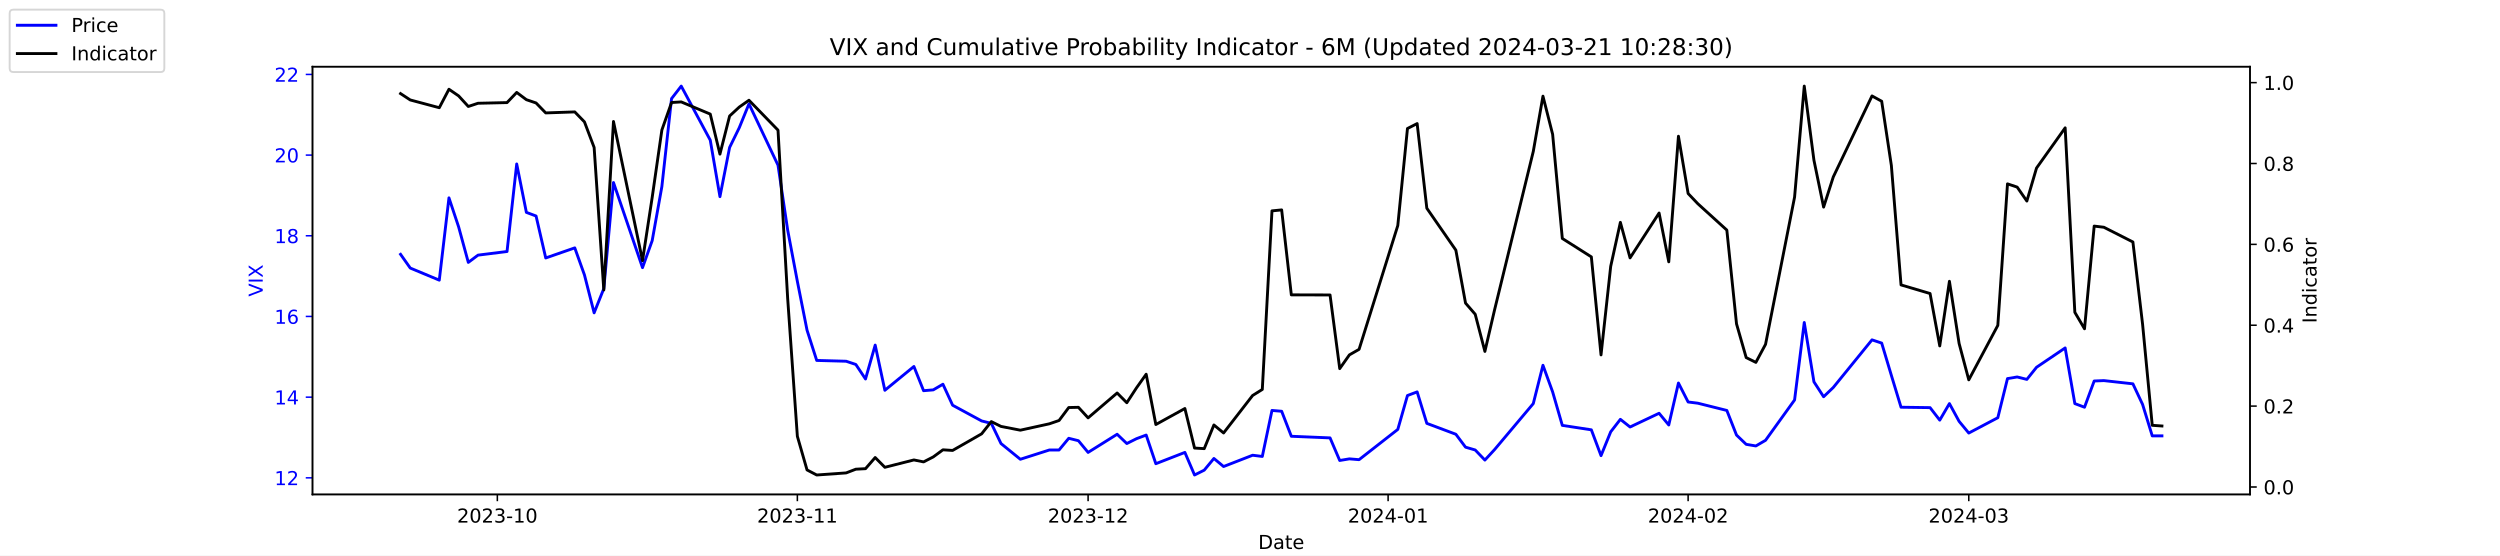
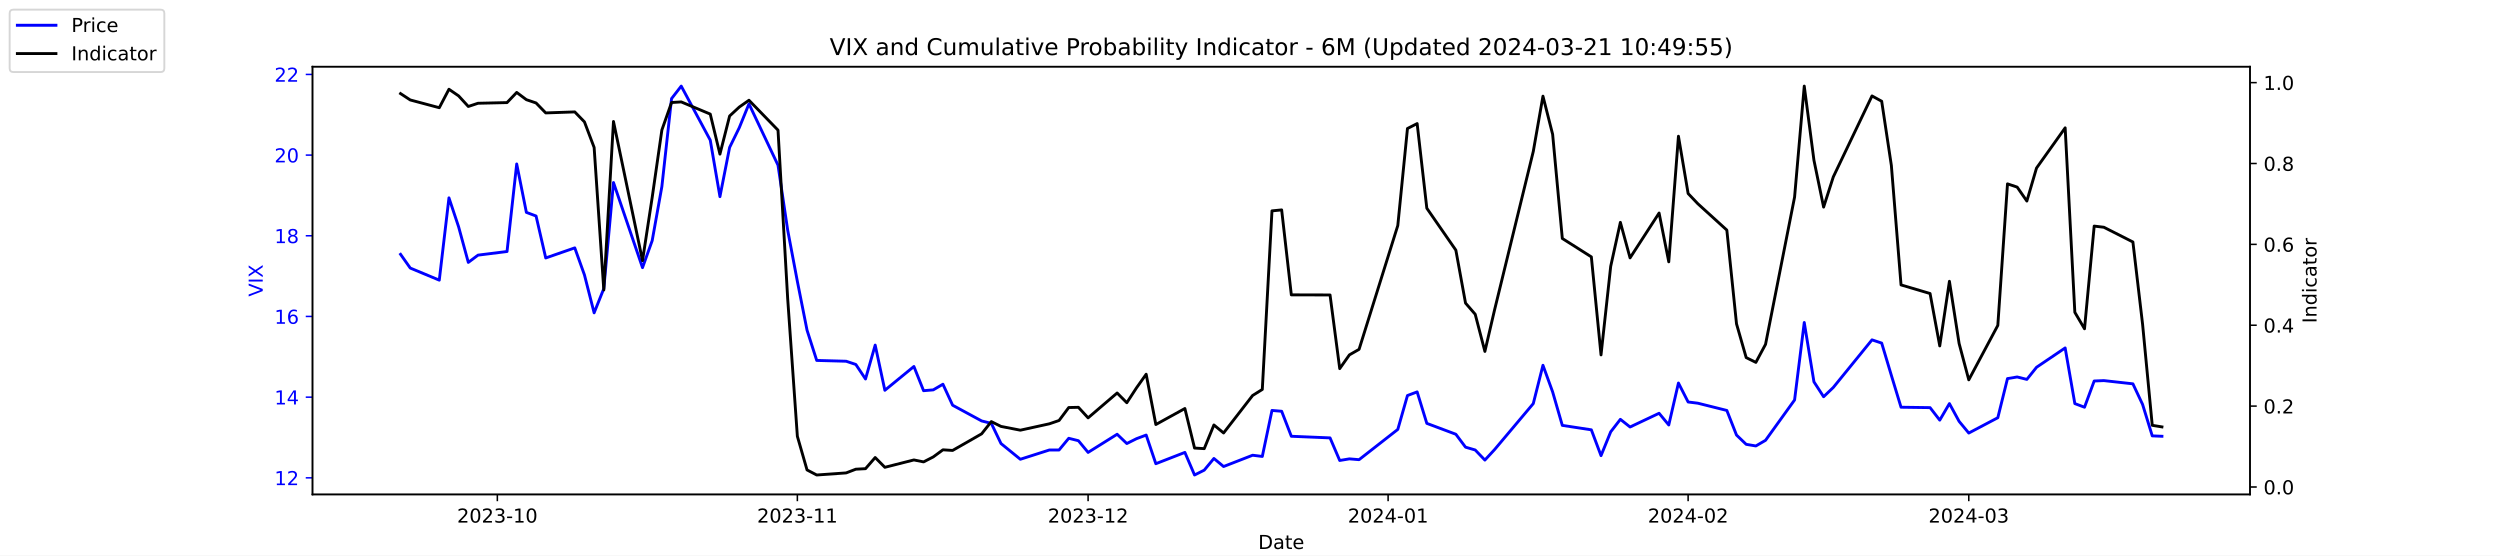
<svg xmlns="http://www.w3.org/2000/svg" xmlns:xlink="http://www.w3.org/1999/xlink" width="1296pt" height="288pt" viewBox="0 0 1296 288" version="1.1">
  <defs>
    <style type="text/css">*{stroke-linejoin: round; stroke-linecap: butt}</style>
  </defs>
  <g id="figure_1">
    <g id="patch_1">
      <path d="M 0 288  L 1296 288  L 1296 0  L 0 0  z " style="fill: #ffffff" />
    </g>
    <g id="axes_1">
      <g id="patch_2">
        <path d="M 162 256.32  L 1166.4 256.32  L 1166.4 34.56  L 162 34.56  z " style="fill: #ffffff" />
      </g>
      <g id="matplotlib.axis_1">
        <g id="xtick_1">
          <g id="line2d_1">
            <defs>
-               <path id="med670558a6" d="M 0 0  L 0 3.5  " style="stroke: #000000; stroke-width: 0.8" />
+               <path id="m132ea6184b" d="M 0 0  L 0 3.5  " style="stroke: #000000; stroke-width: 0.8" />
            </defs>
            <g>
-               <use xlink:href="#med670558a6" x="257.824" y="256.32" style="stroke: #000000; stroke-width: 0.8" />
+               <use xlink:href="#m132ea6184b" x="257.824" y="256.32" style="stroke: #000000; stroke-width: 0.8" />
            </g>
          </g>
          <g id="text_1">
            <g transform="translate(236.933 270.9184) scale(0.1 -0.1)">
              <defs>
                <path id="DejaVuSans-32" d="M 1228 531  L 3431 531  L 3431 0  L 469 0  L 469 531  Q 828 903 1448 1529  Q 2069 2156 2228 2338  Q 2531 2678 2651 2914  Q 2772 3150 2772 3378  Q 2772 3750 2511 3984  Q 2250 4219 1831 4219  Q 1534 4219 1204 4116  Q 875 4013 500 3803  L 500 4441  Q 881 4594 1212 4672  Q 1544 4750 1819 4750  Q 2544 4750 2975 4387  Q 3406 4025 3406 3419  Q 3406 3131 3298 2873  Q 3191 2616 2906 2266  Q 2828 2175 2409 1742  Q 1991 1309 1228 531  z " transform="scale(0.015625)" />
                <path id="DejaVuSans-30" d="M 2034 4250  Q 1547 4250 1301 3770  Q 1056 3291 1056 2328  Q 1056 1369 1301 889  Q 1547 409 2034 409  Q 2525 409 2770 889  Q 3016 1369 3016 2328  Q 3016 3291 2770 3770  Q 2525 4250 2034 4250  z M 2034 4750  Q 2819 4750 3233 4129  Q 3647 3509 3647 2328  Q 3647 1150 3233 529  Q 2819 -91 2034 -91  Q 1250 -91 836 529  Q 422 1150 422 2328  Q 422 3509 836 4129  Q 1250 4750 2034 4750  z " transform="scale(0.015625)" />
                <path id="DejaVuSans-33" d="M 2597 2516  Q 3050 2419 3304 2112  Q 3559 1806 3559 1356  Q 3559 666 3084 287  Q 2609 -91 1734 -91  Q 1441 -91 1130 -33  Q 819 25 488 141  L 488 750  Q 750 597 1062 519  Q 1375 441 1716 441  Q 2309 441 2620 675  Q 2931 909 2931 1356  Q 2931 1769 2642 2001  Q 2353 2234 1838 2234  L 1294 2234  L 1294 2753  L 1863 2753  Q 2328 2753 2575 2939  Q 2822 3125 2822 3475  Q 2822 3834 2567 4026  Q 2313 4219 1838 4219  Q 1578 4219 1281 4162  Q 984 4106 628 3988  L 628 4550  Q 988 4650 1302 4700  Q 1616 4750 1894 4750  Q 2613 4750 3031 4423  Q 3450 4097 3450 3541  Q 3450 3153 3228 2886  Q 3006 2619 2597 2516  z " transform="scale(0.015625)" />
                <path id="DejaVuSans-2d" d="M 313 2009  L 1997 2009  L 1997 1497  L 313 1497  L 313 2009  z " transform="scale(0.015625)" />
                <path id="DejaVuSans-31" d="M 794 531  L 1825 531  L 1825 4091  L 703 3866  L 703 4441  L 1819 4666  L 2450 4666  L 2450 531  L 3481 531  L 3481 0  L 794 0  L 794 531  z " transform="scale(0.015625)" />
              </defs>
              <use xlink:href="#DejaVuSans-32" />
              <use xlink:href="#DejaVuSans-30" x="63.623" />
              <use xlink:href="#DejaVuSans-32" x="127.246" />
              <use xlink:href="#DejaVuSans-33" x="190.869" />
              <use xlink:href="#DejaVuSans-2d" x="254.492" />
              <use xlink:href="#DejaVuSans-31" x="290.576" />
              <use xlink:href="#DejaVuSans-30" x="354.199" />
            </g>
          </g>
        </g>
        <g id="xtick_2">
          <g id="line2d_2">
            <g>
-               <use xlink:href="#med670558a6" x="413.351" y="256.32" style="stroke: #000000; stroke-width: 0.8" />
+               <use xlink:href="#m132ea6184b" x="413.351" y="256.32" style="stroke: #000000; stroke-width: 0.8" />
            </g>
          </g>
          <g id="text_2">
            <g transform="translate(392.4594 270.9184) scale(0.1 -0.1)">
              <use xlink:href="#DejaVuSans-32" />
              <use xlink:href="#DejaVuSans-30" x="63.623" />
              <use xlink:href="#DejaVuSans-32" x="127.246" />
              <use xlink:href="#DejaVuSans-33" x="190.869" />
              <use xlink:href="#DejaVuSans-2d" x="254.492" />
              <use xlink:href="#DejaVuSans-31" x="290.576" />
              <use xlink:href="#DejaVuSans-31" x="354.199" />
            </g>
          </g>
        </g>
        <g id="xtick_3">
          <g id="line2d_3">
            <g>
-               <use xlink:href="#med670558a6" x="564.069" y="256.32" style="stroke: #000000; stroke-width: 0.8" />
+               <use xlink:href="#m132ea6184b" x="564.069" y="256.32" style="stroke: #000000; stroke-width: 0.8" />
            </g>
          </g>
          <g id="text_3">
            <g transform="translate(543.178 270.9184) scale(0.1 -0.1)">
              <use xlink:href="#DejaVuSans-32" />
              <use xlink:href="#DejaVuSans-30" x="63.623" />
              <use xlink:href="#DejaVuSans-32" x="127.246" />
              <use xlink:href="#DejaVuSans-33" x="190.869" />
              <use xlink:href="#DejaVuSans-2d" x="254.492" />
              <use xlink:href="#DejaVuSans-31" x="290.576" />
              <use xlink:href="#DejaVuSans-32" x="354.199" />
            </g>
          </g>
        </g>
        <g id="xtick_4">
          <g id="line2d_4">
            <g>
-               <use xlink:href="#med670558a6" x="719.596" y="256.32" style="stroke: #000000; stroke-width: 0.8" />
+               <use xlink:href="#m132ea6184b" x="719.596" y="256.32" style="stroke: #000000; stroke-width: 0.8" />
            </g>
          </g>
          <g id="text_4">
            <g transform="translate(698.7044 270.9184) scale(0.1 -0.1)">
              <defs>
                <path id="DejaVuSans-34" d="M 2419 4116  L 825 1625  L 2419 1625  L 2419 4116  z M 2253 4666  L 3047 4666  L 3047 1625  L 3713 1625  L 3713 1100  L 3047 1100  L 3047 0  L 2419 0  L 2419 1100  L 313 1100  L 313 1709  L 2253 4666  z " transform="scale(0.015625)" />
              </defs>
              <use xlink:href="#DejaVuSans-32" />
              <use xlink:href="#DejaVuSans-30" x="63.623" />
              <use xlink:href="#DejaVuSans-32" x="127.246" />
              <use xlink:href="#DejaVuSans-34" x="190.869" />
              <use xlink:href="#DejaVuSans-2d" x="254.492" />
              <use xlink:href="#DejaVuSans-30" x="290.576" />
              <use xlink:href="#DejaVuSans-31" x="354.199" />
            </g>
          </g>
        </g>
        <g id="xtick_5">
          <g id="line2d_5">
            <g>
-               <use xlink:href="#med670558a6" x="875.122" y="256.32" style="stroke: #000000; stroke-width: 0.8" />
+               <use xlink:href="#m132ea6184b" x="875.122" y="256.32" style="stroke: #000000; stroke-width: 0.8" />
            </g>
          </g>
          <g id="text_5">
            <g transform="translate(854.2309 270.9184) scale(0.1 -0.1)">
              <use xlink:href="#DejaVuSans-32" />
              <use xlink:href="#DejaVuSans-30" x="63.623" />
              <use xlink:href="#DejaVuSans-32" x="127.246" />
              <use xlink:href="#DejaVuSans-34" x="190.869" />
              <use xlink:href="#DejaVuSans-2d" x="254.492" />
              <use xlink:href="#DejaVuSans-30" x="290.576" />
              <use xlink:href="#DejaVuSans-32" x="354.199" />
            </g>
          </g>
        </g>
        <g id="xtick_6">
          <g id="line2d_6">
            <g>
-               <use xlink:href="#med670558a6" x="1020.615" y="256.32" style="stroke: #000000; stroke-width: 0.8" />
+               <use xlink:href="#m132ea6184b" x="1020.615" y="256.32" style="stroke: #000000; stroke-width: 0.8" />
            </g>
          </g>
          <g id="text_6">
            <g transform="translate(999.7234 270.9184) scale(0.1 -0.1)">
              <use xlink:href="#DejaVuSans-32" />
              <use xlink:href="#DejaVuSans-30" x="63.623" />
              <use xlink:href="#DejaVuSans-32" x="127.246" />
              <use xlink:href="#DejaVuSans-34" x="190.869" />
              <use xlink:href="#DejaVuSans-2d" x="254.492" />
              <use xlink:href="#DejaVuSans-30" x="290.576" />
              <use xlink:href="#DejaVuSans-33" x="354.199" />
            </g>
          </g>
        </g>
        <g id="text_7">
          <g transform="translate(652.2492 284.5966) scale(0.1 -0.1)">
            <defs>
              <path id="DejaVuSans-44" d="M 1259 4147  L 1259 519  L 2022 519  Q 2988 519 3436 956  Q 3884 1394 3884 2338  Q 3884 3275 3436 3711  Q 2988 4147 2022 4147  L 1259 4147  z M 628 4666  L 1925 4666  Q 3281 4666 3915 4102  Q 4550 3538 4550 2338  Q 4550 1131 3912 565  Q 3275 0 1925 0  L 628 0  L 628 4666  z " transform="scale(0.015625)" />
              <path id="DejaVuSans-61" d="M 2194 1759  Q 1497 1759 1228 1600  Q 959 1441 959 1056  Q 959 750 1161 570  Q 1363 391 1709 391  Q 2188 391 2477 730  Q 2766 1069 2766 1631  L 2766 1759  L 2194 1759  z M 3341 1997  L 3341 0  L 2766 0  L 2766 531  Q 2569 213 2275 61  Q 1981 -91 1556 -91  Q 1019 -91 701 211  Q 384 513 384 1019  Q 384 1609 779 1909  Q 1175 2209 1959 2209  L 2766 2209  L 2766 2266  Q 2766 2663 2505 2880  Q 2244 3097 1772 3097  Q 1472 3097 1187 3025  Q 903 2953 641 2809  L 641 3341  Q 956 3463 1253 3523  Q 1550 3584 1831 3584  Q 2591 3584 2966 3190  Q 3341 2797 3341 1997  z " transform="scale(0.015625)" />
              <path id="DejaVuSans-74" d="M 1172 4494  L 1172 3500  L 2356 3500  L 2356 3053  L 1172 3053  L 1172 1153  Q 1172 725 1289 603  Q 1406 481 1766 481  L 2356 481  L 2356 0  L 1766 0  Q 1100 0 847 248  Q 594 497 594 1153  L 594 3053  L 172 3053  L 172 3500  L 594 3500  L 594 4494  L 1172 4494  z " transform="scale(0.015625)" />
              <path id="DejaVuSans-65" d="M 3597 1894  L 3597 1613  L 953 1613  Q 991 1019 1311 708  Q 1631 397 2203 397  Q 2534 397 2845 478  Q 3156 559 3463 722  L 3463 178  Q 3153 47 2828 -22  Q 2503 -91 2169 -91  Q 1331 -91 842 396  Q 353 884 353 1716  Q 353 2575 817 3079  Q 1281 3584 2069 3584  Q 2775 3584 3186 3129  Q 3597 2675 3597 1894  z M 3022 2063  Q 3016 2534 2758 2815  Q 2500 3097 2075 3097  Q 1594 3097 1305 2825  Q 1016 2553 972 2059  L 3022 2063  z " transform="scale(0.015625)" />
            </defs>
            <use xlink:href="#DejaVuSans-44" />
            <use xlink:href="#DejaVuSans-61" x="77.002" />
            <use xlink:href="#DejaVuSans-74" x="138.281" />
            <use xlink:href="#DejaVuSans-65" x="177.49" />
          </g>
        </g>
      </g>
      <g id="matplotlib.axis_2">
        <g id="ytick_1">
          <g id="line2d_7">
            <defs>
-               <path id="mefd6ce99d1" d="M 0 0  L -3.5 0  " style="stroke: #0000ff; stroke-width: 0.8" />
+               <path id="mbf583854a6" d="M 0 0  L -3.5 0  " style="stroke: #0000ff; stroke-width: 0.8" />
            </defs>
            <g>
-               <use xlink:href="#mefd6ce99d1" x="162" y="247.704" style="fill: #0000ff; stroke: #0000ff; stroke-width: 0.8" />
+               <use xlink:href="#mbf583854a6" x="162" y="247.704" style="fill: #0000ff; stroke: #0000ff; stroke-width: 0.8" />
            </g>
          </g>
          <g id="text_8">
            <g style="fill: #0000ff" transform="translate(142.275 251.5031) scale(0.1 -0.1)">
              <use xlink:href="#DejaVuSans-31" />
              <use xlink:href="#DejaVuSans-32" x="63.623" />
            </g>
          </g>
        </g>
        <g id="ytick_2">
          <g id="line2d_8">
            <g>
-               <use xlink:href="#mefd6ce99d1" x="162" y="205.878" style="fill: #0000ff; stroke: #0000ff; stroke-width: 0.8" />
+               <use xlink:href="#mbf583854a6" x="162" y="205.878" style="fill: #0000ff; stroke: #0000ff; stroke-width: 0.8" />
            </g>
          </g>
          <g id="text_9">
            <g style="fill: #0000ff" transform="translate(142.275 209.6774) scale(0.1 -0.1)">
              <use xlink:href="#DejaVuSans-31" />
              <use xlink:href="#DejaVuSans-34" x="63.623" />
            </g>
          </g>
        </g>
        <g id="ytick_3">
          <g id="line2d_9">
            <g>
-               <use xlink:href="#mefd6ce99d1" x="162" y="164.052" style="fill: #0000ff; stroke: #0000ff; stroke-width: 0.8" />
+               <use xlink:href="#mbf583854a6" x="162" y="164.052" style="fill: #0000ff; stroke: #0000ff; stroke-width: 0.8" />
            </g>
          </g>
          <g id="text_10">
            <g style="fill: #0000ff" transform="translate(142.275 167.8517) scale(0.1 -0.1)">
              <defs>
                <path id="DejaVuSans-36" d="M 2113 2584  Q 1688 2584 1439 2293  Q 1191 2003 1191 1497  Q 1191 994 1439 701  Q 1688 409 2113 409  Q 2538 409 2786 701  Q 3034 994 3034 1497  Q 3034 2003 2786 2293  Q 2538 2584 2113 2584  z M 3366 4563  L 3366 3988  Q 3128 4100 2886 4159  Q 2644 4219 2406 4219  Q 1781 4219 1451 3797  Q 1122 3375 1075 2522  Q 1259 2794 1537 2939  Q 1816 3084 2150 3084  Q 2853 3084 3261 2657  Q 3669 2231 3669 1497  Q 3669 778 3244 343  Q 2819 -91 2113 -91  Q 1303 -91 875 529  Q 447 1150 447 2328  Q 447 3434 972 4092  Q 1497 4750 2381 4750  Q 2619 4750 2861 4703  Q 3103 4656 3366 4563  z " transform="scale(0.015625)" />
              </defs>
              <use xlink:href="#DejaVuSans-31" />
              <use xlink:href="#DejaVuSans-36" x="63.623" />
            </g>
          </g>
        </g>
        <g id="ytick_4">
          <g id="line2d_10">
            <g>
-               <use xlink:href="#mefd6ce99d1" x="162" y="122.227" style="fill: #0000ff; stroke: #0000ff; stroke-width: 0.8" />
+               <use xlink:href="#mbf583854a6" x="162" y="122.227" style="fill: #0000ff; stroke: #0000ff; stroke-width: 0.8" />
            </g>
          </g>
          <g id="text_11">
            <g style="fill: #0000ff" transform="translate(142.275 126.0259) scale(0.1 -0.1)">
              <defs>
                <path id="DejaVuSans-38" d="M 2034 2216  Q 1584 2216 1326 1975  Q 1069 1734 1069 1313  Q 1069 891 1326 650  Q 1584 409 2034 409  Q 2484 409 2743 651  Q 3003 894 3003 1313  Q 3003 1734 2745 1975  Q 2488 2216 2034 2216  z M 1403 2484  Q 997 2584 770 2862  Q 544 3141 544 3541  Q 544 4100 942 4425  Q 1341 4750 2034 4750  Q 2731 4750 3128 4425  Q 3525 4100 3525 3541  Q 3525 3141 3298 2862  Q 3072 2584 2669 2484  Q 3125 2378 3379 2068  Q 3634 1759 3634 1313  Q 3634 634 3220 271  Q 2806 -91 2034 -91  Q 1263 -91 848 271  Q 434 634 434 1313  Q 434 1759 690 2068  Q 947 2378 1403 2484  z M 1172 3481  Q 1172 3119 1398 2916  Q 1625 2713 2034 2713  Q 2441 2713 2670 2916  Q 2900 3119 2900 3481  Q 2900 3844 2670 4047  Q 2441 4250 2034 4250  Q 1625 4250 1398 4047  Q 1172 3844 1172 3481  z " transform="scale(0.015625)" />
              </defs>
              <use xlink:href="#DejaVuSans-31" />
              <use xlink:href="#DejaVuSans-38" x="63.623" />
            </g>
          </g>
        </g>
        <g id="ytick_5">
          <g id="line2d_11">
            <g>
-               <use xlink:href="#mefd6ce99d1" x="162" y="80.401" style="fill: #0000ff; stroke: #0000ff; stroke-width: 0.8" />
+               <use xlink:href="#mbf583854a6" x="162" y="80.401" style="fill: #0000ff; stroke: #0000ff; stroke-width: 0.8" />
            </g>
          </g>
          <g id="text_12">
            <g style="fill: #0000ff" transform="translate(142.275 84.2002) scale(0.1 -0.1)">
              <use xlink:href="#DejaVuSans-32" />
              <use xlink:href="#DejaVuSans-30" x="63.623" />
            </g>
          </g>
        </g>
        <g id="ytick_6">
          <g id="line2d_12">
            <g>
-               <use xlink:href="#mefd6ce99d1" x="162" y="38.575" style="fill: #0000ff; stroke: #0000ff; stroke-width: 0.8" />
+               <use xlink:href="#mbf583854a6" x="162" y="38.575" style="fill: #0000ff; stroke: #0000ff; stroke-width: 0.8" />
            </g>
          </g>
          <g id="text_13">
            <g style="fill: #0000ff" transform="translate(142.275 42.37447) scale(0.1 -0.1)">
              <use xlink:href="#DejaVuSans-32" />
              <use xlink:href="#DejaVuSans-32" x="63.623" />
            </g>
          </g>
        </g>
        <g id="text_14">
          <g style="fill: #0000ff" transform="translate(136.1953 153.7603) rotate(-90) scale(0.1 -0.1)">
            <defs>
              <path id="DejaVuSans-56" d="M 1831 0  L 50 4666  L 709 4666  L 2188 738  L 3669 4666  L 4325 4666  L 2547 0  L 1831 0  z " transform="scale(0.015625)" />
              <path id="DejaVuSans-49" d="M 628 4666  L 1259 4666  L 1259 0  L 628 0  L 628 4666  z " transform="scale(0.015625)" />
              <path id="DejaVuSans-58" d="M 403 4666  L 1081 4666  L 2241 2931  L 3406 4666  L 4084 4666  L 2584 2425  L 4184 0  L 3506 0  L 2194 1984  L 872 0  L 191 0  L 1856 2491  L 403 4666  z " transform="scale(0.015625)" />
            </defs>
            <use xlink:href="#DejaVuSans-56" />
            <use xlink:href="#DejaVuSans-49" x="68.408" />
            <use xlink:href="#DejaVuSans-58" x="97.9" />
          </g>
        </g>
      </g>
      <g id="line2d_13">
-         <path d="M 207.655 131.847  L 212.672 138.957  L 227.722 145.231  L 232.739 102.569  L 237.756 117.626  L 242.773 136.029  L 247.79 132.265  L 262.841 130.383  L 267.858 85.002  L 272.875 110.097  L 277.892 111.979  L 282.909 133.729  L 297.96 128.501  L 302.977 142.512  L 307.994 162.17  L 313.011 149.623  L 318.028 94.622  L 333.079 138.748  L 338.096 124.736  L 343.113 96.713  L 348.13 51.123  L 353.147 44.64  L 368.198 72.663  L 373.215 101.941  L 378.232 76.428  L 383.249 66.18  L 388.266 53.842  L 403.317 85.629  L 408.334 119.299  L 413.351 145.858  L 418.368 171.163  L 423.385 186.847  L 438.645 187.266  L 443.662 188.939  L 448.679 196.467  L 453.696 178.901  L 458.713 202.323  L 473.764 189.984  L 478.781 202.532  L 483.798 202.114  L 488.815 199.186  L 493.832 210.061  L 508.883 218.217  L 513.9 219.472  L 518.917 229.928  L 528.951 238.084  L 544.001 233.274  L 549.018 233.274  L 554.035 227.209  L 559.052 228.464  L 564.069 234.529  L 579.12 225.118  L 584.137 229.928  L 589.154 227.418  L 594.171 225.536  L 599.188 240.384  L 614.239 234.529  L 619.256 246.24  L 624.273 243.73  L 629.29 237.666  L 634.307 241.848  L 649.358 235.993  L 654.375 236.62  L 659.392 212.779  L 664.409 213.198  L 669.426 226.164  L 689.494 227  L 694.511 238.711  L 699.528 237.875  L 704.545 238.293  L 724.613 222.608  L 729.63 205.042  L 734.647 203.159  L 739.664 219.472  L 754.715 225.118  L 759.732 231.81  L 764.749 233.274  L 769.766 238.502  L 774.783 233.065  L 794.851 209.224  L 799.868 189.357  L 804.885 203.159  L 809.902 220.517  L 824.952 222.818  L 829.969 236.202  L 834.986 223.863  L 840.003 217.38  L 845.02 221.354  L 860.071 214.243  L 865.088 220.308  L 870.105 198.559  L 875.122 208.388  L 880.139 209.015  L 895.19 212.779  L 900.207 225.536  L 905.224 230.346  L 910.241 231.183  L 915.258 228.255  L 930.309 207.342  L 935.326 167.189  L 940.343 197.931  L 945.36 205.669  L 950.377 200.859  L 970.445 176.182  L 975.462 177.855  L 980.479 194.585  L 985.496 211.106  L 1000.547 211.316  L 1005.564 217.798  L 1010.581 209.224  L 1015.598 218.426  L 1020.615 224.491  L 1035.666 216.544  L 1040.683 196.258  L 1045.7 195.422  L 1050.717 196.677  L 1055.734 190.403  L 1070.576 180.364  L 1075.593 209.224  L 1080.61 211.106  L 1085.627 197.513  L 1090.644 197.304  L 1105.695 198.977  L 1110.711 209.642  L 1115.728 225.955  L 1120.745 225.955  " clip-path="url(#pad1fe07262)" style="fill: none; stroke: #0000ff; stroke-width: 1.5; stroke-linecap: square" />
+         <path d="M 207.655 131.847  L 212.672 138.957  L 227.722 145.231  L 232.739 102.569  L 237.756 117.626  L 242.773 136.029  L 247.79 132.265  L 262.841 130.383  L 267.858 85.002  L 272.875 110.097  L 277.892 111.979  L 282.909 133.729  L 297.96 128.501  L 302.977 142.512  L 307.994 162.17  L 313.011 149.623  L 318.028 94.622  L 333.079 138.748  L 338.096 124.736  L 343.113 96.713  L 348.13 51.123  L 353.147 44.64  L 368.198 72.663  L 373.215 101.941  L 378.232 76.428  L 383.249 66.18  L 388.266 53.842  L 403.317 85.629  L 408.334 119.299  L 413.351 145.858  L 418.368 171.163  L 423.385 186.847  L 438.645 187.266  L 443.662 188.939  L 448.679 196.467  L 453.696 178.901  L 458.713 202.323  L 473.764 189.984  L 478.781 202.532  L 483.798 202.114  L 488.815 199.186  L 493.832 210.061  L 508.883 218.217  L 513.9 219.472  L 518.917 229.928  L 528.951 238.084  L 544.001 233.274  L 549.018 233.274  L 554.035 227.209  L 559.052 228.464  L 564.069 234.529  L 579.12 225.118  L 584.137 229.928  L 589.154 227.418  L 594.171 225.536  L 599.188 240.384  L 614.239 234.529  L 619.256 246.24  L 624.273 243.73  L 629.29 237.666  L 634.307 241.848  L 649.358 235.993  L 654.375 236.62  L 659.392 212.779  L 664.409 213.198  L 669.426 226.164  L 689.494 227  L 694.511 238.711  L 699.528 237.875  L 704.545 238.293  L 724.613 222.608  L 729.63 205.042  L 734.647 203.159  L 739.664 219.472  L 754.715 225.118  L 759.732 231.81  L 764.749 233.274  L 769.766 238.502  L 774.783 233.065  L 794.851 209.224  L 799.868 189.357  L 804.885 203.159  L 809.902 220.517  L 824.952 222.818  L 829.969 236.202  L 834.986 223.863  L 840.003 217.38  L 845.02 221.354  L 860.071 214.243  L 865.088 220.308  L 870.105 198.559  L 875.122 208.388  L 880.139 209.015  L 895.19 212.779  L 900.207 225.536  L 905.224 230.346  L 910.241 231.183  L 915.258 228.255  L 930.309 207.342  L 935.326 167.189  L 940.343 197.931  L 945.36 205.669  L 950.377 200.859  L 970.445 176.182  L 975.462 177.855  L 980.479 194.585  L 985.496 211.106  L 1000.547 211.316  L 1005.564 217.798  L 1010.581 209.224  L 1015.598 218.426  L 1020.615 224.491  L 1035.666 216.544  L 1040.683 196.258  L 1045.7 195.422  L 1050.717 196.677  L 1055.734 190.403  L 1070.576 180.364  L 1075.593 209.224  L 1080.61 211.106  L 1085.627 197.513  L 1090.644 197.304  L 1105.695 198.977  L 1110.711 209.642  L 1115.728 225.955  L 1120.745 226.164  " clip-path="url(#p738985ade8)" style="fill: none; stroke: #0000ff; stroke-width: 1.5; stroke-linecap: square" />
      </g>
      <g id="patch_3">
        <path d="M 162 256.32  L 162 34.56  " style="fill: none; stroke: #000000; stroke-width: 0.8; stroke-linejoin: miter; stroke-linecap: square" />
      </g>
      <g id="patch_4">
        <path d="M 1166.4 256.32  L 1166.4 34.56  " style="fill: none; stroke: #000000; stroke-width: 0.8; stroke-linejoin: miter; stroke-linecap: square" />
      </g>
      <g id="patch_5">
        <path d="M 162 256.32  L 1166.4 256.32  " style="fill: none; stroke: #000000; stroke-width: 0.8; stroke-linejoin: miter; stroke-linecap: square" />
      </g>
      <g id="patch_6">
        <path d="M 162 34.56  L 1166.4 34.56  " style="fill: none; stroke: #000000; stroke-width: 0.8; stroke-linejoin: miter; stroke-linecap: square" />
      </g>
    </g>
    <g id="axes_2">
      <g id="matplotlib.axis_3">
        <g id="ytick_7">
          <g id="line2d_14">
            <defs>
-               <path id="md2fc498468" d="M 0 0  L 3.5 0  " style="stroke: #000000; stroke-width: 0.8" />
+               <path id="md825e18fe3" d="M 0 0  L 3.5 0  " style="stroke: #000000; stroke-width: 0.8" />
            </defs>
            <g>
-               <use xlink:href="#md2fc498468" x="1166.4" y="252.461" style="stroke: #000000; stroke-width: 0.8" />
+               <use xlink:href="#md825e18fe3" x="1166.4" y="252.461" style="stroke: #000000; stroke-width: 0.8" />
            </g>
          </g>
          <g id="text_15">
            <g transform="translate(1173.4 256.2606) scale(0.1 -0.1)">
              <defs>
                <path id="DejaVuSans-2e" d="M 684 794  L 1344 794  L 1344 0  L 684 0  L 684 794  z " transform="scale(0.015625)" />
              </defs>
              <use xlink:href="#DejaVuSans-30" />
              <use xlink:href="#DejaVuSans-2e" x="63.623" />
              <use xlink:href="#DejaVuSans-30" x="95.41" />
            </g>
          </g>
        </g>
        <g id="ytick_8">
          <g id="line2d_15">
            <g>
-               <use xlink:href="#md2fc498468" x="1166.4" y="210.535" style="stroke: #000000; stroke-width: 0.8" />
+               <use xlink:href="#md825e18fe3" x="1166.4" y="210.535" style="stroke: #000000; stroke-width: 0.8" />
            </g>
          </g>
          <g id="text_16">
            <g transform="translate(1173.4 214.3337) scale(0.1 -0.1)">
              <use xlink:href="#DejaVuSans-30" />
              <use xlink:href="#DejaVuSans-2e" x="63.623" />
              <use xlink:href="#DejaVuSans-32" x="95.41" />
            </g>
          </g>
        </g>
        <g id="ytick_9">
          <g id="line2d_16">
            <g>
-               <use xlink:href="#md2fc498468" x="1166.4" y="168.608" style="stroke: #000000; stroke-width: 0.8" />
+               <use xlink:href="#md825e18fe3" x="1166.4" y="168.608" style="stroke: #000000; stroke-width: 0.8" />
            </g>
          </g>
          <g id="text_17">
            <g transform="translate(1173.4 172.4068) scale(0.1 -0.1)">
              <use xlink:href="#DejaVuSans-30" />
              <use xlink:href="#DejaVuSans-2e" x="63.623" />
              <use xlink:href="#DejaVuSans-34" x="95.41" />
            </g>
          </g>
        </g>
        <g id="ytick_10">
          <g id="line2d_17">
            <g>
-               <use xlink:href="#md2fc498468" x="1166.4" y="126.681" style="stroke: #000000; stroke-width: 0.8" />
+               <use xlink:href="#md825e18fe3" x="1166.4" y="126.681" style="stroke: #000000; stroke-width: 0.8" />
            </g>
          </g>
          <g id="text_18">
            <g transform="translate(1173.4 130.4799) scale(0.1 -0.1)">
              <use xlink:href="#DejaVuSans-30" />
              <use xlink:href="#DejaVuSans-2e" x="63.623" />
              <use xlink:href="#DejaVuSans-36" x="95.41" />
            </g>
          </g>
        </g>
        <g id="ytick_11">
          <g id="line2d_18">
            <g>
-               <use xlink:href="#md2fc498468" x="1166.4" y="84.754" style="stroke: #000000; stroke-width: 0.8" />
+               <use xlink:href="#md825e18fe3" x="1166.4" y="84.754" style="stroke: #000000; stroke-width: 0.8" />
            </g>
          </g>
          <g id="text_19">
            <g transform="translate(1173.4 88.55298) scale(0.1 -0.1)">
              <use xlink:href="#DejaVuSans-30" />
              <use xlink:href="#DejaVuSans-2e" x="63.623" />
              <use xlink:href="#DejaVuSans-38" x="95.41" />
            </g>
          </g>
        </g>
        <g id="ytick_12">
          <g id="line2d_19">
            <g>
-               <use xlink:href="#md2fc498468" x="1166.4" y="42.827" style="stroke: #000000; stroke-width: 0.8" />
+               <use xlink:href="#md825e18fe3" x="1166.4" y="42.827" style="stroke: #000000; stroke-width: 0.8" />
            </g>
          </g>
          <g id="text_20">
            <g transform="translate(1173.4 46.62607) scale(0.1 -0.1)">
              <use xlink:href="#DejaVuSans-31" />
              <use xlink:href="#DejaVuSans-2e" x="63.623" />
              <use xlink:href="#DejaVuSans-30" x="95.41" />
            </g>
          </g>
        </g>
        <g id="text_21">
          <g transform="translate(1200.902 167.5353) rotate(-90) scale(0.1 -0.1)">
            <defs>
              <path id="DejaVuSans-6e" d="M 3513 2113  L 3513 0  L 2938 0  L 2938 2094  Q 2938 2591 2744 2837  Q 2550 3084 2163 3084  Q 1697 3084 1428 2787  Q 1159 2491 1159 1978  L 1159 0  L 581 0  L 581 3500  L 1159 3500  L 1159 2956  Q 1366 3272 1645 3428  Q 1925 3584 2291 3584  Q 2894 3584 3203 3211  Q 3513 2838 3513 2113  z " transform="scale(0.015625)" />
              <path id="DejaVuSans-64" d="M 2906 2969  L 2906 4863  L 3481 4863  L 3481 0  L 2906 0  L 2906 525  Q 2725 213 2448 61  Q 2172 -91 1784 -91  Q 1150 -91 751 415  Q 353 922 353 1747  Q 353 2572 751 3078  Q 1150 3584 1784 3584  Q 2172 3584 2448 3432  Q 2725 3281 2906 2969  z M 947 1747  Q 947 1113 1208 752  Q 1469 391 1925 391  Q 2381 391 2643 752  Q 2906 1113 2906 1747  Q 2906 2381 2643 2742  Q 2381 3103 1925 3103  Q 1469 3103 1208 2742  Q 947 2381 947 1747  z " transform="scale(0.015625)" />
              <path id="DejaVuSans-69" d="M 603 3500  L 1178 3500  L 1178 0  L 603 0  L 603 3500  z M 603 4863  L 1178 4863  L 1178 4134  L 603 4134  L 603 4863  z " transform="scale(0.015625)" />
              <path id="DejaVuSans-63" d="M 3122 3366  L 3122 2828  Q 2878 2963 2633 3030  Q 2388 3097 2138 3097  Q 1578 3097 1268 2742  Q 959 2388 959 1747  Q 959 1106 1268 751  Q 1578 397 2138 397  Q 2388 397 2633 464  Q 2878 531 3122 666  L 3122 134  Q 2881 22 2623 -34  Q 2366 -91 2075 -91  Q 1284 -91 818 406  Q 353 903 353 1747  Q 353 2603 823 3093  Q 1294 3584 2113 3584  Q 2378 3584 2631 3529  Q 2884 3475 3122 3366  z " transform="scale(0.015625)" />
              <path id="DejaVuSans-6f" d="M 1959 3097  Q 1497 3097 1228 2736  Q 959 2375 959 1747  Q 959 1119 1226 758  Q 1494 397 1959 397  Q 2419 397 2687 759  Q 2956 1122 2956 1747  Q 2956 2369 2687 2733  Q 2419 3097 1959 3097  z M 1959 3584  Q 2709 3584 3137 3096  Q 3566 2609 3566 1747  Q 3566 888 3137 398  Q 2709 -91 1959 -91  Q 1206 -91 779 398  Q 353 888 353 1747  Q 353 2609 779 3096  Q 1206 3584 1959 3584  z " transform="scale(0.015625)" />
              <path id="DejaVuSans-72" d="M 2631 2963  Q 2534 3019 2420 3045  Q 2306 3072 2169 3072  Q 1681 3072 1420 2755  Q 1159 2438 1159 1844  L 1159 0  L 581 0  L 581 3500  L 1159 3500  L 1159 2956  Q 1341 3275 1631 3429  Q 1922 3584 2338 3584  Q 2397 3584 2469 3576  Q 2541 3569 2628 3553  L 2631 2963  z " transform="scale(0.015625)" />
            </defs>
            <use xlink:href="#DejaVuSans-49" />
            <use xlink:href="#DejaVuSans-6e" x="29.492" />
            <use xlink:href="#DejaVuSans-64" x="92.871" />
            <use xlink:href="#DejaVuSans-69" x="156.348" />
            <use xlink:href="#DejaVuSans-63" x="184.131" />
            <use xlink:href="#DejaVuSans-61" x="239.111" />
            <use xlink:href="#DejaVuSans-74" x="300.391" />
            <use xlink:href="#DejaVuSans-6f" x="339.6" />
            <use xlink:href="#DejaVuSans-72" x="400.781" />
          </g>
        </g>
      </g>
      <g id="line2d_20">
-         <path d="M 207.655 48.523  L 212.672 51.818  L 227.722 55.84  L 232.739 46.27  L 237.756 49.714  L 242.773 55.196  L 247.79 53.533  L 262.841 53.183  L 267.858 47.919  L 272.875 51.676  L 277.892 53.378  L 282.909 58.536  L 297.96 58.014  L 302.977 63.187  L 307.994 76.444  L 313.011 150.306  L 318.028 62.975  L 333.079 135.12  L 338.096 102.306  L 343.113 67.397  L 348.13 53.146  L 353.147 52.833  L 368.198 59.145  L 373.215 79.898  L 378.232 60.134  L 383.249 55.494  L 388.266 51.97  L 403.317 67.473  L 408.334 154.832  L 413.351 226.181  L 418.368 243.614  L 423.385 246.24  L 438.645 245.155  L 443.662 243.23  L 448.679 242.964  L 453.696 237.183  L 458.713 242.25  L 473.764 238.435  L 478.781 239.446  L 483.798 236.871  L 488.815 233.181  L 493.832 233.507  L 508.883 224.892  L 513.9 218.558  L 518.917 221.057  L 528.951 223.009  L 544.001 219.7  L 549.018 217.982  L 554.035 211.268  L 559.052 211.153  L 564.069 216.619  L 579.12 203.731  L 584.137 208.779  L 589.154 201.073  L 594.171 194.005  L 599.188 220.075  L 614.239 211.773  L 619.256 232.27  L 624.273 232.576  L 629.29 220.306  L 634.307 224.445  L 649.358 205.016  L 654.375 201.89  L 659.392 109.314  L 664.409 108.817  L 669.426 152.854  L 689.494 152.91  L 694.511 191.088  L 699.528 183.971  L 704.545 181.099  L 724.613 116.924  L 729.63 66.625  L 734.647 64.069  L 739.664 107.95  L 754.715 129.692  L 759.732 157.129  L 764.749 162.918  L 769.766 182.173  L 774.783 160.638  L 794.851 78.509  L 799.868 49.855  L 804.885 69.641  L 809.902 123.62  L 824.952 133.166  L 829.969 183.971  L 834.986 138.075  L 840.003 115.269  L 845.02 133.687  L 860.071 110.438  L 865.088 135.725  L 870.105 70.632  L 875.122 100.32  L 880.139 105.601  L 895.19 119.275  L 900.207 167.88  L 905.224 185.376  L 910.241 187.855  L 915.258 178.494  L 930.309 102.174  L 935.326 44.64  L 940.343 83.051  L 945.36 107.357  L 950.377 91.715  L 970.445 49.731  L 975.462 52.489  L 980.479 85.756  L 985.496 147.7  L 1000.547 152.158  L 1005.564 179.324  L 1010.581 145.833  L 1015.598 178.052  L 1020.615 196.907  L 1035.666 168.687  L 1040.683 95.313  L 1045.7 96.993  L 1050.717 104.224  L 1055.734 87.118  L 1070.576 66.278  L 1075.593 161.903  L 1080.61 170.437  L 1085.627 117.21  L 1090.644 117.809  L 1105.695 125.441  L 1110.711 168.039  L 1115.728 220.487  L 1120.745 220.832  " clip-path="url(#pad1fe07262)" style="fill: none; stroke: #000000; stroke-width: 1.5; stroke-linecap: square" />
+         <path d="M 207.655 48.523  L 212.672 51.818  L 227.722 55.84  L 232.739 46.27  L 237.756 49.714  L 242.773 55.196  L 247.79 53.533  L 262.841 53.183  L 267.858 47.919  L 272.875 51.676  L 277.892 53.378  L 282.909 58.536  L 297.96 58.014  L 302.977 63.187  L 307.994 76.444  L 313.011 150.306  L 318.028 62.975  L 333.079 135.12  L 338.096 102.306  L 343.113 67.397  L 348.13 53.146  L 353.147 52.833  L 368.198 59.145  L 373.215 79.898  L 378.232 60.134  L 383.249 55.494  L 388.266 51.97  L 403.317 67.473  L 408.334 154.832  L 413.351 226.181  L 418.368 243.614  L 423.385 246.24  L 438.645 245.155  L 443.662 243.23  L 448.679 242.964  L 453.696 237.183  L 458.713 242.25  L 473.764 238.435  L 478.781 239.446  L 483.798 236.871  L 488.815 233.181  L 493.832 233.507  L 508.883 224.892  L 513.9 218.558  L 518.917 221.057  L 528.951 223.009  L 544.001 219.7  L 549.018 217.982  L 554.035 211.268  L 559.052 211.153  L 564.069 216.619  L 579.12 203.731  L 584.137 208.779  L 589.154 201.073  L 594.171 194.005  L 599.188 220.075  L 614.239 211.773  L 619.256 232.27  L 624.273 232.576  L 629.29 220.306  L 634.307 224.445  L 649.358 205.016  L 654.375 201.89  L 659.392 109.314  L 664.409 108.817  L 669.426 152.854  L 689.494 152.91  L 694.511 191.088  L 699.528 183.971  L 704.545 181.099  L 724.613 116.924  L 729.63 66.625  L 734.647 64.069  L 739.664 107.95  L 754.715 129.692  L 759.732 157.129  L 764.749 162.918  L 769.766 182.173  L 774.783 160.638  L 794.851 78.509  L 799.868 49.855  L 804.885 69.641  L 809.902 123.62  L 824.952 133.166  L 829.969 183.971  L 834.986 138.075  L 840.003 115.269  L 845.02 133.687  L 860.071 110.438  L 865.088 135.725  L 870.105 70.632  L 875.122 100.32  L 880.139 105.601  L 895.19 119.275  L 900.207 167.88  L 905.224 185.376  L 910.241 187.855  L 915.258 178.494  L 930.309 102.174  L 935.326 44.64  L 940.343 83.051  L 945.36 107.357  L 950.377 91.715  L 970.445 49.731  L 975.462 52.489  L 980.479 85.756  L 985.496 147.7  L 1000.547 152.158  L 1005.564 179.324  L 1010.581 145.833  L 1015.598 178.052  L 1020.615 196.907  L 1035.666 168.687  L 1040.683 95.313  L 1045.7 96.993  L 1050.717 104.224  L 1055.734 87.118  L 1070.576 66.278  L 1075.593 161.903  L 1080.61 170.437  L 1085.627 117.21  L 1090.644 117.809  L 1105.695 125.441  L 1110.711 168.039  L 1115.728 220.487  L 1120.745 221.304  " clip-path="url(#p738985ade8)" style="fill: none; stroke: #000000; stroke-width: 1.5; stroke-linecap: square" />
      </g>
      <g id="patch_7">
        <path d="M 162 256.32  L 162 34.56  " style="fill: none; stroke: #000000; stroke-width: 0.8; stroke-linejoin: miter; stroke-linecap: square" />
      </g>
      <g id="patch_8">
        <path d="M 1166.4 256.32  L 1166.4 34.56  " style="fill: none; stroke: #000000; stroke-width: 0.8; stroke-linejoin: miter; stroke-linecap: square" />
      </g>
      <g id="patch_9">
        <path d="M 162 256.32  L 1166.4 256.32  " style="fill: none; stroke: #000000; stroke-width: 0.8; stroke-linejoin: miter; stroke-linecap: square" />
      </g>
      <g id="patch_10">
        <path d="M 162 34.56  L 1166.4 34.56  " style="fill: none; stroke: #000000; stroke-width: 0.8; stroke-linejoin: miter; stroke-linecap: square" />
      </g>
      <g id="text_22">
        <g transform="translate(430.0941 28.56) scale(0.12 -0.12)">
          <defs>
            <path id="DejaVuSans-20" transform="scale(0.015625)" />
            <path id="DejaVuSans-43" d="M 4122 4306  L 4122 3641  Q 3803 3938 3442 4084  Q 3081 4231 2675 4231  Q 1875 4231 1450 3742  Q 1025 3253 1025 2328  Q 1025 1406 1450 917  Q 1875 428 2675 428  Q 3081 428 3442 575  Q 3803 722 4122 1019  L 4122 359  Q 3791 134 3420 21  Q 3050 -91 2638 -91  Q 1578 -91 968 557  Q 359 1206 359 2328  Q 359 3453 968 4101  Q 1578 4750 2638 4750  Q 3056 4750 3426 4639  Q 3797 4528 4122 4306  z " transform="scale(0.015625)" />
            <path id="DejaVuSans-75" d="M 544 1381  L 544 3500  L 1119 3500  L 1119 1403  Q 1119 906 1312 657  Q 1506 409 1894 409  Q 2359 409 2629 706  Q 2900 1003 2900 1516  L 2900 3500  L 3475 3500  L 3475 0  L 2900 0  L 2900 538  Q 2691 219 2414 64  Q 2138 -91 1772 -91  Q 1169 -91 856 284  Q 544 659 544 1381  z M 1991 3584  L 1991 3584  z " transform="scale(0.015625)" />
            <path id="DejaVuSans-6d" d="M 3328 2828  Q 3544 3216 3844 3400  Q 4144 3584 4550 3584  Q 5097 3584 5394 3201  Q 5691 2819 5691 2113  L 5691 0  L 5113 0  L 5113 2094  Q 5113 2597 4934 2840  Q 4756 3084 4391 3084  Q 3944 3084 3684 2787  Q 3425 2491 3425 1978  L 3425 0  L 2847 0  L 2847 2094  Q 2847 2600 2669 2842  Q 2491 3084 2119 3084  Q 1678 3084 1418 2786  Q 1159 2488 1159 1978  L 1159 0  L 581 0  L 581 3500  L 1159 3500  L 1159 2956  Q 1356 3278 1631 3431  Q 1906 3584 2284 3584  Q 2666 3584 2933 3390  Q 3200 3197 3328 2828  z " transform="scale(0.015625)" />
            <path id="DejaVuSans-6c" d="M 603 4863  L 1178 4863  L 1178 0  L 603 0  L 603 4863  z " transform="scale(0.015625)" />
            <path id="DejaVuSans-76" d="M 191 3500  L 800 3500  L 1894 563  L 2988 3500  L 3597 3500  L 2284 0  L 1503 0  L 191 3500  z " transform="scale(0.015625)" />
            <path id="DejaVuSans-50" d="M 1259 4147  L 1259 2394  L 2053 2394  Q 2494 2394 2734 2622  Q 2975 2850 2975 3272  Q 2975 3691 2734 3919  Q 2494 4147 2053 4147  L 1259 4147  z M 628 4666  L 2053 4666  Q 2838 4666 3239 4311  Q 3641 3956 3641 3272  Q 3641 2581 3239 2228  Q 2838 1875 2053 1875  L 1259 1875  L 1259 0  L 628 0  L 628 4666  z " transform="scale(0.015625)" />
            <path id="DejaVuSans-62" d="M 3116 1747  Q 3116 2381 2855 2742  Q 2594 3103 2138 3103  Q 1681 3103 1420 2742  Q 1159 2381 1159 1747  Q 1159 1113 1420 752  Q 1681 391 2138 391  Q 2594 391 2855 752  Q 3116 1113 3116 1747  z M 1159 2969  Q 1341 3281 1617 3432  Q 1894 3584 2278 3584  Q 2916 3584 3314 3078  Q 3713 2572 3713 1747  Q 3713 922 3314 415  Q 2916 -91 2278 -91  Q 1894 -91 1617 61  Q 1341 213 1159 525  L 1159 0  L 581 0  L 581 4863  L 1159 4863  L 1159 2969  z " transform="scale(0.015625)" />
            <path id="DejaVuSans-79" d="M 2059 -325  Q 1816 -950 1584 -1140  Q 1353 -1331 966 -1331  L 506 -1331  L 506 -850  L 844 -850  Q 1081 -850 1212 -737  Q 1344 -625 1503 -206  L 1606 56  L 191 3500  L 800 3500  L 1894 763  L 2988 3500  L 3597 3500  L 2059 -325  z " transform="scale(0.015625)" />
            <path id="DejaVuSans-4d" d="M 628 4666  L 1569 4666  L 2759 1491  L 3956 4666  L 4897 4666  L 4897 0  L 4281 0  L 4281 4097  L 3078 897  L 2444 897  L 1241 4097  L 1241 0  L 628 0  L 628 4666  z " transform="scale(0.015625)" />
            <path id="DejaVuSans-28" d="M 1984 4856  Q 1566 4138 1362 3434  Q 1159 2731 1159 2009  Q 1159 1288 1364 580  Q 1569 -128 1984 -844  L 1484 -844  Q 1016 -109 783 600  Q 550 1309 550 2009  Q 550 2706 781 3412  Q 1013 4119 1484 4856  L 1984 4856  z " transform="scale(0.015625)" />
            <path id="DejaVuSans-55" d="M 556 4666  L 1191 4666  L 1191 1831  Q 1191 1081 1462 751  Q 1734 422 2344 422  Q 2950 422 3222 751  Q 3494 1081 3494 1831  L 3494 4666  L 4128 4666  L 4128 1753  Q 4128 841 3676 375  Q 3225 -91 2344 -91  Q 1459 -91 1007 375  Q 556 841 556 1753  L 556 4666  z " transform="scale(0.015625)" />
            <path id="DejaVuSans-70" d="M 1159 525  L 1159 -1331  L 581 -1331  L 581 3500  L 1159 3500  L 1159 2969  Q 1341 3281 1617 3432  Q 1894 3584 2278 3584  Q 2916 3584 3314 3078  Q 3713 2572 3713 1747  Q 3713 922 3314 415  Q 2916 -91 2278 -91  Q 1894 -91 1617 61  Q 1341 213 1159 525  z M 3116 1747  Q 3116 2381 2855 2742  Q 2594 3103 2138 3103  Q 1681 3103 1420 2742  Q 1159 2381 1159 1747  Q 1159 1113 1420 752  Q 1681 391 2138 391  Q 2594 391 2855 752  Q 3116 1113 3116 1747  z " transform="scale(0.015625)" />
            <path id="DejaVuSans-3a" d="M 750 794  L 1409 794  L 1409 0  L 750 0  L 750 794  z M 750 3309  L 1409 3309  L 1409 2516  L 750 2516  L 750 3309  z " transform="scale(0.015625)" />
+             <path id="DejaVuSans-39" d="M 703 97  L 703 672  Q 941 559 1184 500  Q 1428 441 1663 441  Q 2288 441 2617 861  Q 2947 1281 2994 2138  Q 2813 1869 2534 1725  Q 2256 1581 1919 1581  Q 1219 1581 811 2004  Q 403 2428 403 3163  Q 403 3881 828 4315  Q 1253 4750 1959 4750  Q 2769 4750 3195 4129  Q 3622 3509 3622 2328  Q 3622 1225 3098 567  Q 2575 -91 1691 -91  Q 1453 -91 1209 -44  Q 966 3 703 97  z M 1959 2075  Q 2384 2075 2632 2365  Q 2881 2656 2881 3163  Q 2881 3666 2632 3958  Q 2384 4250 1959 4250  Q 1534 4250 1286 3958  Q 1038 3666 1038 3163  Q 1038 2656 1286 2365  Q 1534 2075 1959 2075  z " transform="scale(0.015625)" />
+             <path id="DejaVuSans-35" d="M 691 4666  L 3169 4666  L 3169 4134  L 1269 4134  L 1269 2991  Q 1406 3038 1543 3061  Q 1681 3084 1819 3084  Q 2600 3084 3056 2656  Q 3513 2228 3513 1497  Q 3513 744 3044 326  Q 2575 -91 1722 -91  Q 1428 -91 1123 -41  Q 819 9 494 109  L 494 744  Q 775 591 1075 516  Q 1375 441 1709 441  Q 2250 441 2565 725  Q 2881 1009 2881 1497  Q 2881 1984 2565 2268  Q 2250 2553 1709 2553  Q 1456 2553 1204 2497  Q 953 2441 691 2322  L 691 4666  z " transform="scale(0.015625)" />
            <path id="DejaVuSans-29" d="M 513 4856  L 1013 4856  Q 1481 4119 1714 3412  Q 1947 2706 1947 2009  Q 1947 1309 1714 600  Q 1481 -109 1013 -844  L 513 -844  Q 928 -128 1133 580  Q 1338 1288 1338 2009  Q 1338 2731 1133 3434  Q 928 4138 513 4856  z " transform="scale(0.015625)" />
          </defs>
          <use xlink:href="#DejaVuSans-56" />
          <use xlink:href="#DejaVuSans-49" x="68.408" />
          <use xlink:href="#DejaVuSans-58" x="97.9" />
          <use xlink:href="#DejaVuSans-20" x="166.406" />
          <use xlink:href="#DejaVuSans-61" x="198.193" />
          <use xlink:href="#DejaVuSans-6e" x="259.473" />
          <use xlink:href="#DejaVuSans-64" x="322.852" />
          <use xlink:href="#DejaVuSans-20" x="386.328" />
          <use xlink:href="#DejaVuSans-43" x="418.115" />
          <use xlink:href="#DejaVuSans-75" x="487.939" />
          <use xlink:href="#DejaVuSans-6d" x="551.318" />
          <use xlink:href="#DejaVuSans-75" x="648.73" />
          <use xlink:href="#DejaVuSans-6c" x="712.109" />
          <use xlink:href="#DejaVuSans-61" x="739.893" />
          <use xlink:href="#DejaVuSans-74" x="801.172" />
          <use xlink:href="#DejaVuSans-69" x="840.381" />
          <use xlink:href="#DejaVuSans-76" x="868.164" />
          <use xlink:href="#DejaVuSans-65" x="927.344" />
          <use xlink:href="#DejaVuSans-20" x="988.867" />
          <use xlink:href="#DejaVuSans-50" x="1020.654" />
          <use xlink:href="#DejaVuSans-72" x="1079.207" />
          <use xlink:href="#DejaVuSans-6f" x="1118.07" />
          <use xlink:href="#DejaVuSans-62" x="1179.252" />
          <use xlink:href="#DejaVuSans-61" x="1242.729" />
          <use xlink:href="#DejaVuSans-62" x="1304.008" />
          <use xlink:href="#DejaVuSans-69" x="1367.484" />
          <use xlink:href="#DejaVuSans-6c" x="1395.268" />
          <use xlink:href="#DejaVuSans-69" x="1423.051" />
          <use xlink:href="#DejaVuSans-74" x="1450.834" />
          <use xlink:href="#DejaVuSans-79" x="1490.043" />
          <use xlink:href="#DejaVuSans-20" x="1549.223" />
          <use xlink:href="#DejaVuSans-49" x="1581.01" />
          <use xlink:href="#DejaVuSans-6e" x="1610.502" />
          <use xlink:href="#DejaVuSans-64" x="1673.881" />
          <use xlink:href="#DejaVuSans-69" x="1737.357" />
          <use xlink:href="#DejaVuSans-63" x="1765.141" />
          <use xlink:href="#DejaVuSans-61" x="1820.121" />
          <use xlink:href="#DejaVuSans-74" x="1881.4" />
          <use xlink:href="#DejaVuSans-6f" x="1920.609" />
          <use xlink:href="#DejaVuSans-72" x="1981.791" />
          <use xlink:href="#DejaVuSans-20" x="2022.904" />
          <use xlink:href="#DejaVuSans-2d" x="2054.691" />
          <use xlink:href="#DejaVuSans-20" x="2090.775" />
          <use xlink:href="#DejaVuSans-36" x="2122.562" />
          <use xlink:href="#DejaVuSans-4d" x="2186.186" />
          <use xlink:href="#DejaVuSans-20" x="2272.465" />
          <use xlink:href="#DejaVuSans-28" x="2304.252" />
          <use xlink:href="#DejaVuSans-55" x="2343.266" />
          <use xlink:href="#DejaVuSans-70" x="2416.459" />
          <use xlink:href="#DejaVuSans-64" x="2479.936" />
          <use xlink:href="#DejaVuSans-61" x="2543.412" />
          <use xlink:href="#DejaVuSans-74" x="2604.691" />
          <use xlink:href="#DejaVuSans-65" x="2643.9" />
          <use xlink:href="#DejaVuSans-64" x="2705.424" />
          <use xlink:href="#DejaVuSans-20" x="2768.9" />
          <use xlink:href="#DejaVuSans-32" x="2800.688" />
          <use xlink:href="#DejaVuSans-30" x="2864.311" />
          <use xlink:href="#DejaVuSans-32" x="2927.934" />
          <use xlink:href="#DejaVuSans-34" x="2991.557" />
          <use xlink:href="#DejaVuSans-2d" x="3055.18" />
          <use xlink:href="#DejaVuSans-30" x="3091.264" />
          <use xlink:href="#DejaVuSans-33" x="3154.887" />
          <use xlink:href="#DejaVuSans-2d" x="3218.51" />
          <use xlink:href="#DejaVuSans-32" x="3254.594" />
          <use xlink:href="#DejaVuSans-31" x="3318.217" />
          <use xlink:href="#DejaVuSans-20" x="3381.84" />
          <use xlink:href="#DejaVuSans-31" x="3413.627" />
          <use xlink:href="#DejaVuSans-30" x="3477.25" />
          <use xlink:href="#DejaVuSans-3a" x="3540.873" />
-           <use xlink:href="#DejaVuSans-32" x="3574.564" />
-           <use xlink:href="#DejaVuSans-38" x="3638.188" />
+           <use xlink:href="#DejaVuSans-34" x="3574.564" />
+           <use xlink:href="#DejaVuSans-39" x="3638.188" />
          <use xlink:href="#DejaVuSans-3a" x="3701.811" />
-           <use xlink:href="#DejaVuSans-33" x="3735.502" />
-           <use xlink:href="#DejaVuSans-30" x="3799.125" />
+           <use xlink:href="#DejaVuSans-35" x="3735.502" />
+           <use xlink:href="#DejaVuSans-35" x="3799.125" />
          <use xlink:href="#DejaVuSans-29" x="3862.748" />
        </g>
      </g>
    </g>
    <g id="legend_1">
      <g id="patch_11">
        <path d="M 7 37.356  L 83.191 37.356  Q 85.191 37.356 85.191 35.356  L 85.191 7  Q 85.191 5 83.191 5  L 7 5  Q 5 5 5 7  L 5 35.356  Q 5 37.356 7 37.356  z " style="fill: #ffffff; opacity: 0.8; stroke: #cccccc; stroke-linejoin: miter" />
      </g>
      <g id="line2d_21">
        <path d="M 9 13.098  L 19 13.098  L 29 13.098  " style="fill: none; stroke: #0000ff; stroke-width: 1.5; stroke-linecap: square" />
      </g>
      <g id="text_23">
        <g transform="translate(37 16.59844) scale(0.1 -0.1)">
          <use xlink:href="#DejaVuSans-50" />
          <use xlink:href="#DejaVuSans-72" x="58.553" />
          <use xlink:href="#DejaVuSans-69" x="99.666" />
          <use xlink:href="#DejaVuSans-63" x="127.449" />
          <use xlink:href="#DejaVuSans-65" x="182.43" />
        </g>
      </g>
      <g id="line2d_22">
        <path d="M 9 27.777  L 19 27.777  L 29 27.777  " style="fill: none; stroke: #000000; stroke-width: 1.5; stroke-linecap: square" />
      </g>
      <g id="text_24">
        <g transform="translate(37 31.27656) scale(0.1 -0.1)">
          <use xlink:href="#DejaVuSans-49" />
          <use xlink:href="#DejaVuSans-6e" x="29.492" />
          <use xlink:href="#DejaVuSans-64" x="92.871" />
          <use xlink:href="#DejaVuSans-69" x="156.348" />
          <use xlink:href="#DejaVuSans-63" x="184.131" />
          <use xlink:href="#DejaVuSans-61" x="239.111" />
          <use xlink:href="#DejaVuSans-74" x="300.391" />
          <use xlink:href="#DejaVuSans-6f" x="339.6" />
          <use xlink:href="#DejaVuSans-72" x="400.781" />
        </g>
      </g>
    </g>
  </g>
  <defs>
-     <clipPath id="pad1fe07262">
+     <clipPath id="p738985ade8">
      <rect x="162" y="34.56" width="1004.4" height="221.76" />
    </clipPath>
  </defs>
</svg>
